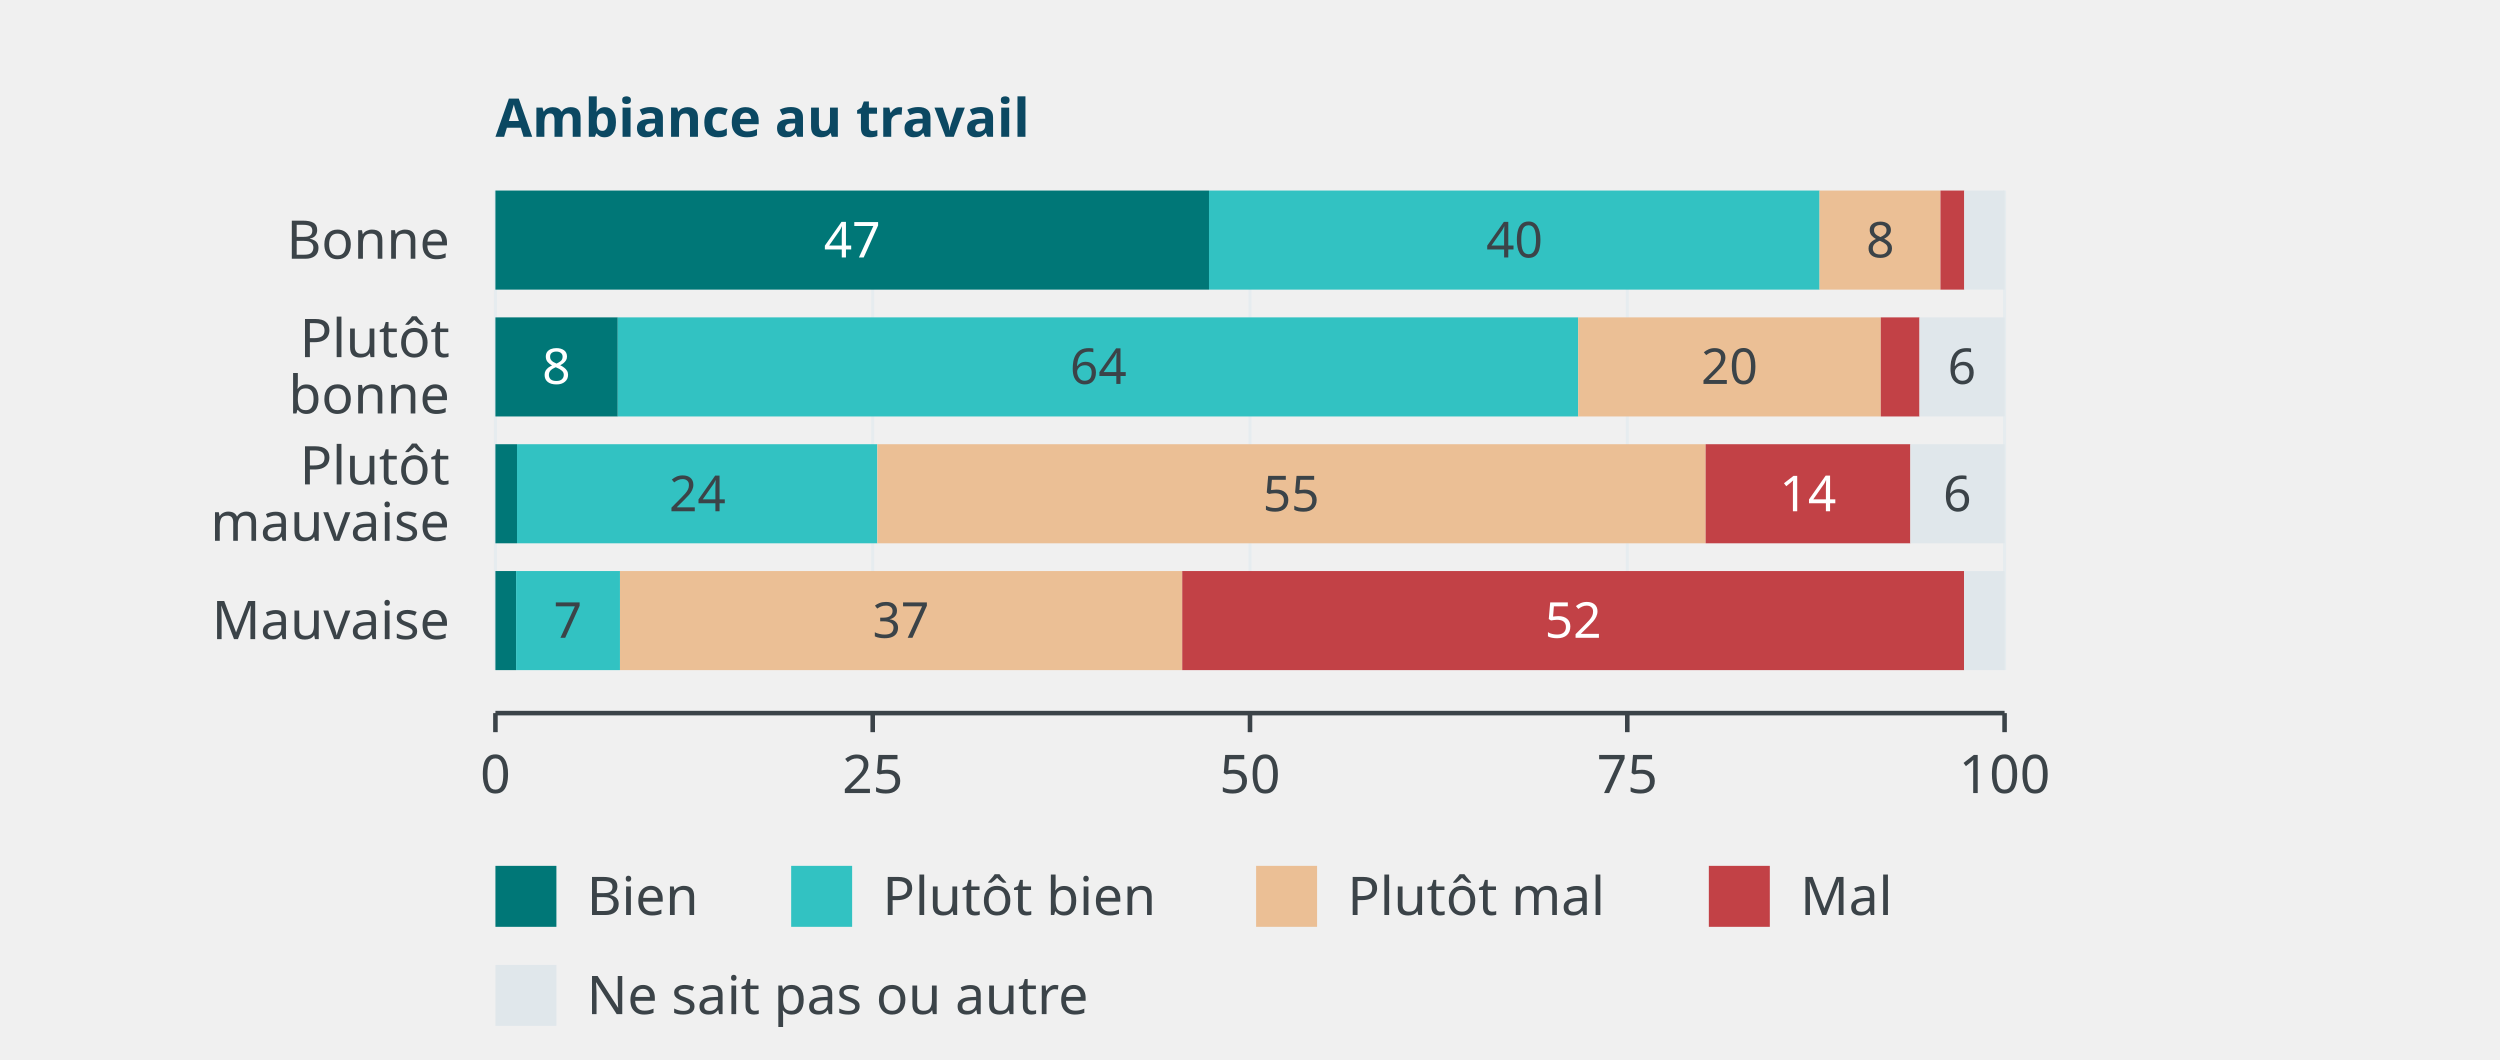
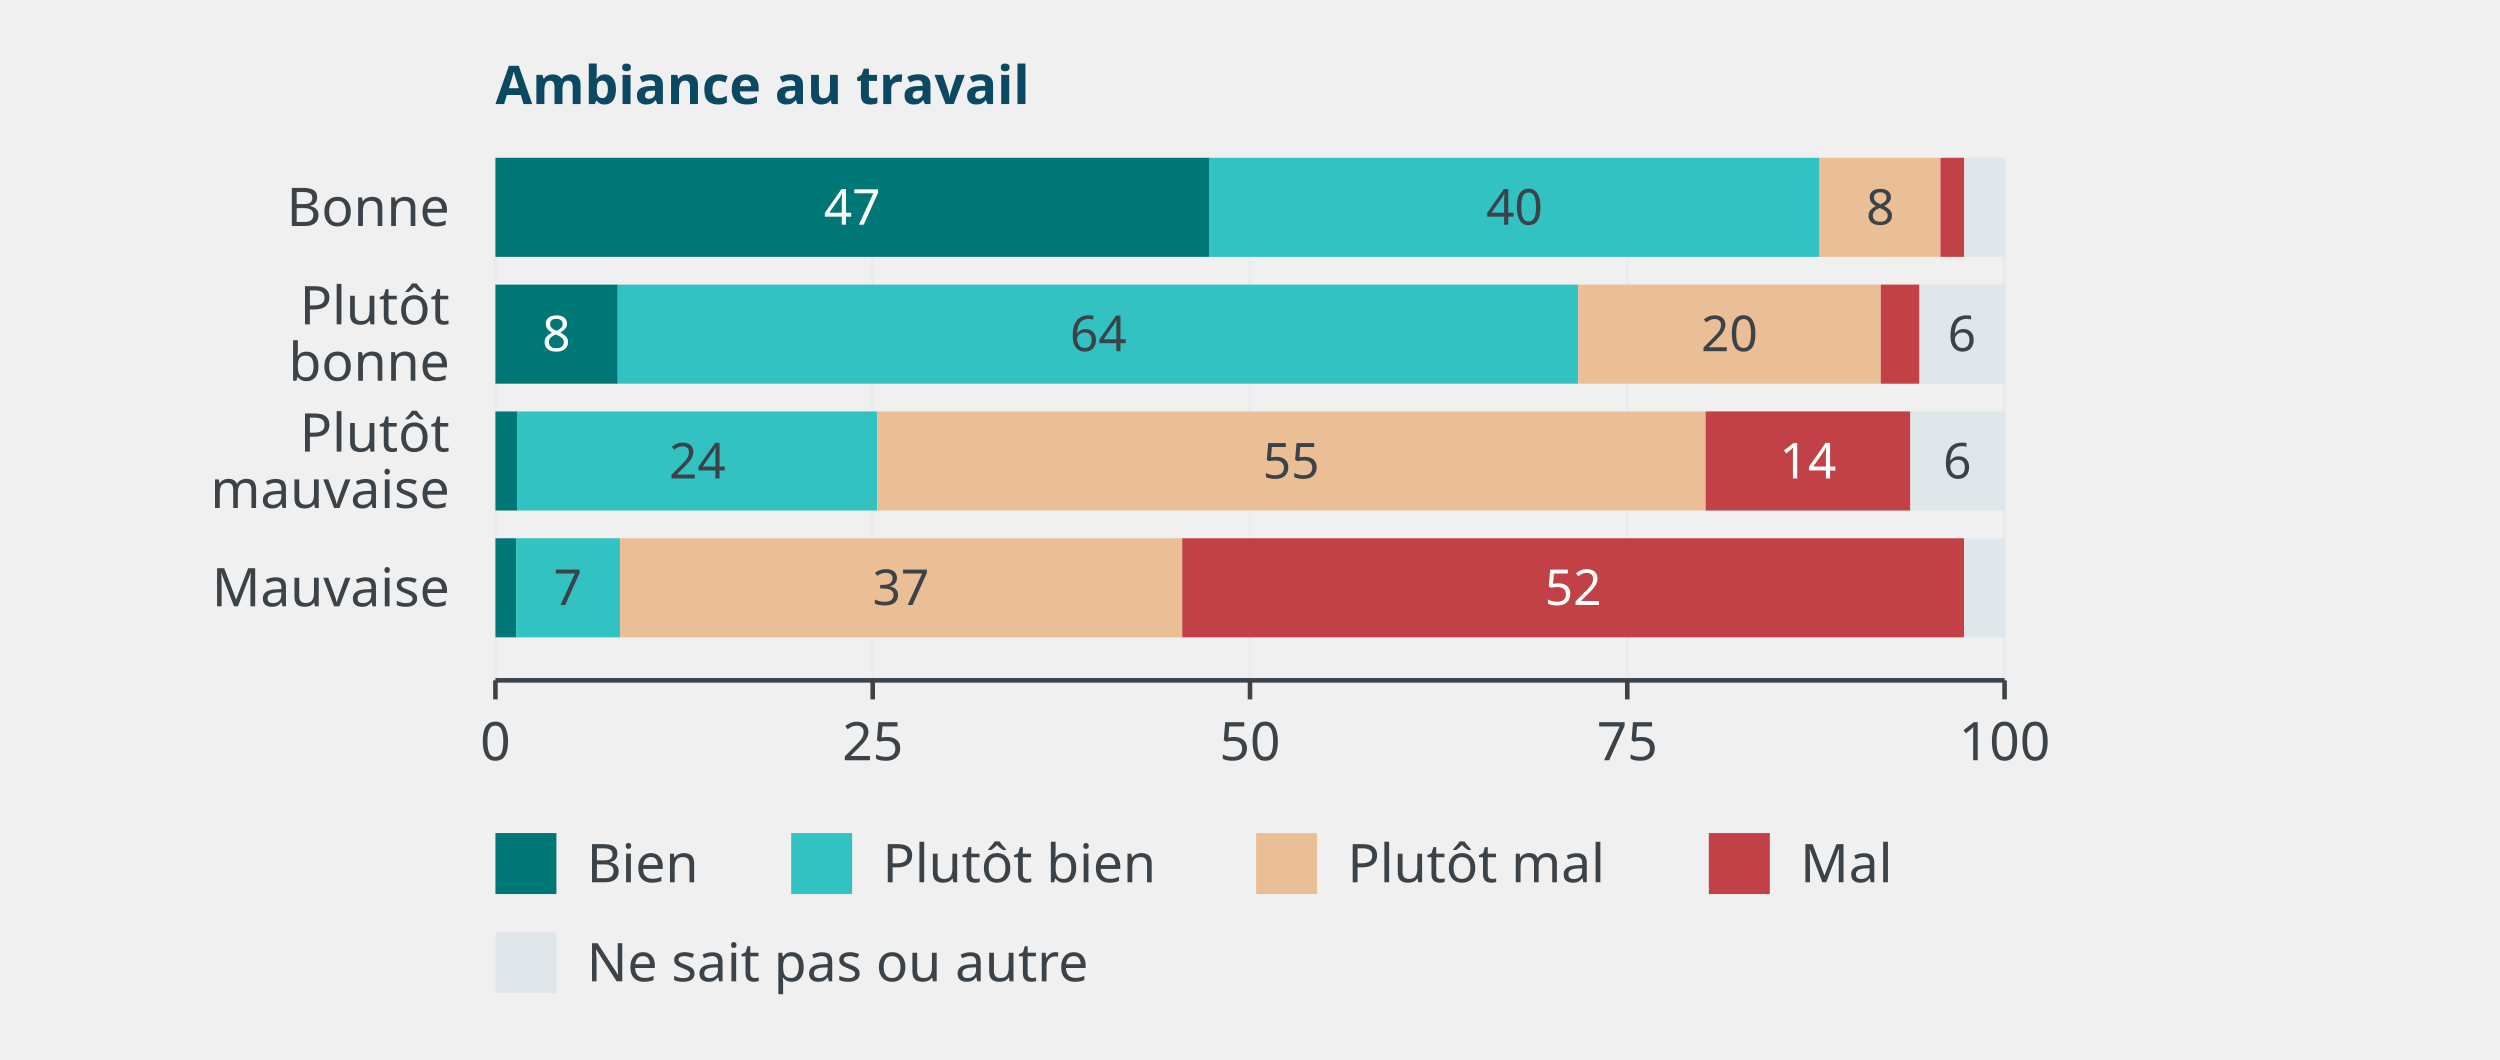
<svg xmlns="http://www.w3.org/2000/svg" width="328pt" height="139pt" viewBox="0 0 328 139" data-axe-x="65.0" data-fin-x="263.0">
-   <line x1="65" x2="65" y1="25.00" y2="87.92" stroke="#E6ECEF" stroke-width="0.4" />
-   <line x1="114.5" x2="114.5" y1="25.00" y2="87.92" stroke="#E6ECEF" stroke-width="0.4" />
-   <line x1="164" x2="164" y1="25.00" y2="87.92" stroke="#E6ECEF" stroke-width="0.4" />
-   <line x1="213.5" x2="213.5" y1="25.00" y2="87.92" stroke="#E6ECEF" stroke-width="0.4" />
-   <line x1="263" x2="263" y1="25.00" y2="87.92" stroke="#E6ECEF" stroke-width="0.4" />
-   <text x="65.0" y="15.5" dy="0.35em" text-anchor="start" font-family="Poppins-Bold, Poppins" font-weight="700" font-size="7" fill="#0B4862">Ambiance au travail</text>
-   <rect x="65.00" y="25.00" width="93.62" height="13" fill="#007777" />
-   <text x="111.8" y="31.5" dy="0.35em" text-anchor="middle" font-family="Poppins-Regular, Poppins" font-size="6.5" fill="#FFFFFF">47</text>
-   <rect x="158.62" y="25.00" width="80.11" height="13" fill="#32C2C2" />
-   <text x="198.7" y="31.5" dy="0.35em" text-anchor="middle" font-family="Poppins-Regular, Poppins" font-size="6.5" fill="#3B4348">40</text>
-   <rect x="238.72" y="25.00" width="15.87" height="13" fill="#EBBF95" />
-   <text x="246.7" y="31.5" dy="0.35em" text-anchor="middle" font-family="Poppins-Regular, Poppins" font-size="6.5" fill="#3B4348">8</text>
-   <rect x="254.59" y="25.00" width="3.12" height="13" fill="#C24146" />
-   <rect x="257.71" y="25.00" width="5.29" height="13" fill="#E0E7EB" />
-   <text x="59.0" y="31.5" dy="0.35em" text-anchor="end" font-family="Poppins-Regular, Poppins" font-size="7" fill="#3B4348">Bonne</text>
-   <rect x="65.00" y="41.64" width="16.05" height="13" fill="#007777" />
-   <text x="73.0" y="48.1" dy="0.35em" text-anchor="middle" font-family="Poppins-Regular, Poppins" font-size="6.5" fill="#FFFFFF">8</text>
-   <rect x="81.05" y="41.64" width="126.01" height="13" fill="#32C2C2" />
-   <text x="144.1" y="48.1" dy="0.35em" text-anchor="middle" font-family="Poppins-Regular, Poppins" font-size="6.5" fill="#3B4348">64</text>
-   <rect x="207.06" y="41.64" width="39.70" height="13" fill="#EBBF95" />
-   <text x="226.9" y="48.1" dy="0.35em" text-anchor="middle" font-family="Poppins-Regular, Poppins" font-size="6.5" fill="#3B4348">20</text>
-   <rect x="246.76" y="41.64" width="5.08" height="13" fill="#C24146" />
-   <rect x="251.84" y="41.64" width="11.16" height="13" fill="#E0E7EB" />
-   <text x="257.4" y="48.1" dy="0.35em" text-anchor="middle" font-family="Poppins-Regular, Poppins" font-size="6.5" fill="#3B4348">6</text>
-   <text x="59.0" y="44.4" dy="0.35em" text-anchor="end" font-family="Poppins-Regular, Poppins" font-size="7" fill="#3B4348">Plutôt</text>
-   <text x="59.0" y="51.8" dy="0.35em" text-anchor="end" font-family="Poppins-Regular, Poppins" font-size="7" fill="#3B4348">bonne</text>
-   <rect x="65.00" y="58.28" width="2.83" height="13" fill="#007777" />
-   <rect x="67.83" y="58.28" width="47.27" height="13" fill="#32C2C2" />
-   <text x="91.5" y="64.8" dy="0.35em" text-anchor="middle" font-family="Poppins-Regular, Poppins" font-size="6.5" fill="#3B4348">24</text>
-   <rect x="115.11" y="58.28" width="108.67" height="13" fill="#EBBF95" />
-   <text x="169.4" y="64.8" dy="0.35em" text-anchor="middle" font-family="Poppins-Regular, Poppins" font-size="6.5" fill="#3B4348">55</text>
-   <rect x="223.78" y="58.28" width="26.86" height="13" fill="#C24146" />
-   <text x="237.2" y="64.8" dy="0.35em" text-anchor="middle" font-family="Poppins-Regular, Poppins" font-size="6.5" fill="#FFFFFF">14</text>
-   <rect x="250.64" y="58.28" width="12.36" height="13" fill="#E0E7EB" />
-   <text x="256.8" y="64.8" dy="0.35em" text-anchor="middle" font-family="Poppins-Regular, Poppins" font-size="6.5" fill="#3B4348">6</text>
-   <text x="59.0" y="61.1" dy="0.35em" text-anchor="end" font-family="Poppins-Regular, Poppins" font-size="7" fill="#3B4348">Plutôt</text>
-   <text x="59.0" y="68.5" dy="0.35em" text-anchor="end" font-family="Poppins-Regular, Poppins" font-size="7" fill="#3B4348">mauvaise</text>
-   <rect x="65.00" y="74.92" width="2.71" height="13" fill="#007777" />
-   <rect x="67.71" y="74.92" width="13.63" height="13" fill="#32C2C2" />
-   <text x="74.5" y="81.4" dy="0.35em" text-anchor="middle" font-family="Poppins-Regular, Poppins" font-size="6.5" fill="#3B4348">7</text>
-   <rect x="81.34" y="74.92" width="73.77" height="13" fill="#EBBF95" />
-   <text x="118.2" y="81.4" dy="0.35em" text-anchor="middle" font-family="Poppins-Regular, Poppins" font-size="6.5" fill="#3B4348">37</text>
-   <rect x="155.11" y="74.92" width="102.58" height="13" fill="#C24146" />
-   <text x="206.4" y="81.4" dy="0.35em" text-anchor="middle" font-family="Poppins-Regular, Poppins" font-size="6.5" fill="#FFFFFF">52</text>
-   <rect x="257.68" y="74.92" width="5.32" height="13" fill="#E0E7EB" />
-   <text x="59.0" y="81.4" dy="0.35em" text-anchor="end" font-family="Poppins-Regular, Poppins" font-size="7" fill="#3B4348">Mauvaise</text>
-   <line x1="65" x2="263" y1="93.56" y2="93.56" stroke="#3B4348" stroke-width="0.6" />
-   <line x1="65" x2="65" y1="93.56" y2="96.06" stroke="#3B4348" stroke-width="0.6" />
-   <text x="65.0" y="101.6" dy="0.35em" text-anchor="middle" font-family="Poppins-Regular, Poppins" font-size="7" fill="#3B4348">0</text>
-   <line x1="114.5" x2="114.5" y1="93.56" y2="96.06" stroke="#3B4348" stroke-width="0.6" />
-   <text x="114.5" y="101.6" dy="0.35em" text-anchor="middle" font-family="Poppins-Regular, Poppins" font-size="7" fill="#3B4348">25</text>
-   <line x1="164" x2="164" y1="93.56" y2="96.06" stroke="#3B4348" stroke-width="0.6" />
-   <text x="164.0" y="101.6" dy="0.35em" text-anchor="middle" font-family="Poppins-Regular, Poppins" font-size="7" fill="#3B4348">50</text>
-   <line x1="213.5" x2="213.5" y1="93.56" y2="96.06" stroke="#3B4348" stroke-width="0.6" />
-   <text x="213.5" y="101.6" dy="0.35em" text-anchor="middle" font-family="Poppins-Regular, Poppins" font-size="7" fill="#3B4348">75</text>
-   <line x1="263" x2="263" y1="93.56" y2="96.06" stroke="#3B4348" stroke-width="0.6" />
-   <text x="263.0" y="101.6" dy="0.35em" text-anchor="middle" font-family="Poppins-Regular, Poppins" font-size="7" fill="#3B4348">100</text>
-   <rect x="65.0" y="113.6" width="8" height="8" fill="#007777" />
-   <text x="77.0" y="117.6" dy="0.35em" text-anchor="start" font-family="Poppins-Regular, Poppins" font-size="7" fill="#3B4348">Bien</text>
-   <rect x="103.8" y="113.6" width="8" height="8" fill="#32C2C2" />
-   <text x="115.8" y="117.6" dy="0.35em" text-anchor="start" font-family="Poppins-Regular, Poppins" font-size="7" fill="#3B4348">Plutôt bien</text>
-   <rect x="164.8" y="113.6" width="8" height="8" fill="#EBBF95" />
-   <text x="176.8" y="117.6" dy="0.35em" text-anchor="start" font-family="Poppins-Regular, Poppins" font-size="7" fill="#3B4348">Plutôt mal</text>
-   <rect x="224.2" y="113.6" width="8" height="8" fill="#C24146" />
-   <text x="236.2" y="117.6" dy="0.35em" text-anchor="start" font-family="Poppins-Regular, Poppins" font-size="7" fill="#3B4348">Mal</text>
-   <rect x="65.0" y="126.6" width="8" height="8" fill="#E0E7EB" />
-   <text x="77.0" y="130.6" dy="0.35em" text-anchor="start" font-family="Poppins-Regular, Poppins" font-size="7" fill="#3B4348">Ne sait pas ou autre</text>
+   <g transform="translate(0,-4.3)">
+     <line x1="65" x2="65" y1="25.00" y2="93.56" stroke="#E6ECEF" stroke-width="0.4" />
+     <line x1="114.5" x2="114.5" y1="25.00" y2="93.56" stroke="#E6ECEF" stroke-width="0.4" />
+     <line x1="164" x2="164" y1="25.00" y2="93.56" stroke="#E6ECEF" stroke-width="0.4" />
+     <line x1="213.5" x2="213.5" y1="25.00" y2="93.56" stroke="#E6ECEF" stroke-width="0.4" />
+     <line x1="263" x2="263" y1="25.00" y2="93.56" stroke="#E6ECEF" stroke-width="0.4" />
+     <text x="65.0" y="15.5" dy="0.35em" text-anchor="start" font-family="Poppins-Bold, Poppins" font-weight="700" font-size="7" fill="#0B4862">Ambiance au travail</text>
+     <rect x="65.00" y="25.00" width="93.62" height="13" fill="#007777" />
+     <text x="111.8" y="31.5" dy="0.35em" text-anchor="middle" font-family="Poppins-Regular, Poppins" font-size="6.5" fill="#FFFFFF">47</text>
+     <rect x="158.62" y="25.00" width="80.11" height="13" fill="#32C2C2" />
+     <text x="198.7" y="31.5" dy="0.35em" text-anchor="middle" font-family="Poppins-Regular, Poppins" font-size="6.5" fill="#3B4348">40</text>
+     <rect x="238.72" y="25.00" width="15.87" height="13" fill="#EBBF95" />
+     <text x="246.7" y="31.5" dy="0.35em" text-anchor="middle" font-family="Poppins-Regular, Poppins" font-size="6.5" fill="#3B4348">8</text>
+     <rect x="254.59" y="25.00" width="3.12" height="13" fill="#C24146" />
+     <rect x="257.71" y="25.00" width="5.29" height="13" fill="#E0E7EB" />
+     <text x="59.0" y="31.5" dy="0.35em" text-anchor="end" font-family="Poppins-Regular, Poppins" font-size="7" fill="#3B4348">Bonne</text>
+     <rect x="65.00" y="41.64" width="16.05" height="13" fill="#007777" />
+     <text x="73.0" y="48.1" dy="0.35em" text-anchor="middle" font-family="Poppins-Regular, Poppins" font-size="6.5" fill="#FFFFFF">8</text>
+     <rect x="81.05" y="41.64" width="126.01" height="13" fill="#32C2C2" />
+     <text x="144.1" y="48.1" dy="0.35em" text-anchor="middle" font-family="Poppins-Regular, Poppins" font-size="6.5" fill="#3B4348">64</text>
+     <rect x="207.06" y="41.64" width="39.70" height="13" fill="#EBBF95" />
+     <text x="226.9" y="48.1" dy="0.35em" text-anchor="middle" font-family="Poppins-Regular, Poppins" font-size="6.5" fill="#3B4348">20</text>
+     <rect x="246.76" y="41.64" width="5.08" height="13" fill="#C24146" />
+     <rect x="251.84" y="41.64" width="11.16" height="13" fill="#E0E7EB" />
+     <text x="257.4" y="48.1" dy="0.35em" text-anchor="middle" font-family="Poppins-Regular, Poppins" font-size="6.5" fill="#3B4348">6</text>
+     <text x="59.0" y="44.4" dy="0.35em" text-anchor="end" font-family="Poppins-Regular, Poppins" font-size="7" fill="#3B4348">Plutôt</text>
+     <text x="59.0" y="51.8" dy="0.35em" text-anchor="end" font-family="Poppins-Regular, Poppins" font-size="7" fill="#3B4348">bonne</text>
+     <rect x="65.00" y="58.28" width="2.83" height="13" fill="#007777" />
+     <rect x="67.83" y="58.28" width="47.27" height="13" fill="#32C2C2" />
+     <text x="91.5" y="64.8" dy="0.35em" text-anchor="middle" font-family="Poppins-Regular, Poppins" font-size="6.5" fill="#3B4348">24</text>
+     <rect x="115.11" y="58.28" width="108.67" height="13" fill="#EBBF95" />
+     <text x="169.4" y="64.8" dy="0.35em" text-anchor="middle" font-family="Poppins-Regular, Poppins" font-size="6.5" fill="#3B4348">55</text>
+     <rect x="223.78" y="58.28" width="26.86" height="13" fill="#C24146" />
+     <text x="237.2" y="64.8" dy="0.35em" text-anchor="middle" font-family="Poppins-Regular, Poppins" font-size="6.5" fill="#FFFFFF">14</text>
+     <rect x="250.64" y="58.28" width="12.36" height="13" fill="#E0E7EB" />
+     <text x="256.8" y="64.8" dy="0.35em" text-anchor="middle" font-family="Poppins-Regular, Poppins" font-size="6.5" fill="#3B4348">6</text>
+     <text x="59.0" y="61.1" dy="0.35em" text-anchor="end" font-family="Poppins-Regular, Poppins" font-size="7" fill="#3B4348">Plutôt</text>
+     <text x="59.0" y="68.5" dy="0.35em" text-anchor="end" font-family="Poppins-Regular, Poppins" font-size="7" fill="#3B4348">mauvaise</text>
+     <rect x="65.00" y="74.92" width="2.71" height="13" fill="#007777" />
+     <rect x="67.71" y="74.92" width="13.63" height="13" fill="#32C2C2" />
+     <text x="74.5" y="81.4" dy="0.35em" text-anchor="middle" font-family="Poppins-Regular, Poppins" font-size="6.5" fill="#3B4348">7</text>
+     <rect x="81.34" y="74.92" width="73.77" height="13" fill="#EBBF95" />
+     <text x="118.2" y="81.4" dy="0.35em" text-anchor="middle" font-family="Poppins-Regular, Poppins" font-size="6.5" fill="#3B4348">37</text>
+     <rect x="155.11" y="74.92" width="102.58" height="13" fill="#C24146" />
+     <text x="206.4" y="81.4" dy="0.35em" text-anchor="middle" font-family="Poppins-Regular, Poppins" font-size="6.5" fill="#FFFFFF">52</text>
+     <rect x="257.68" y="74.92" width="5.32" height="13" fill="#E0E7EB" />
+     <text x="59.0" y="81.4" dy="0.35em" text-anchor="end" font-family="Poppins-Regular, Poppins" font-size="7" fill="#3B4348">Mauvaise</text>
+     <line x1="65" x2="263" y1="93.56" y2="93.56" stroke="#3B4348" stroke-width="0.6" />
+     <line x1="65" x2="65" y1="93.56" y2="96.06" stroke="#3B4348" stroke-width="0.6" />
+     <text x="65.0" y="101.6" dy="0.35em" text-anchor="middle" font-family="Poppins-Regular, Poppins" font-size="7" fill="#3B4348">0</text>
+     <line x1="114.5" x2="114.5" y1="93.56" y2="96.06" stroke="#3B4348" stroke-width="0.6" />
+     <text x="114.5" y="101.6" dy="0.35em" text-anchor="middle" font-family="Poppins-Regular, Poppins" font-size="7" fill="#3B4348">25</text>
+     <line x1="164" x2="164" y1="93.56" y2="96.06" stroke="#3B4348" stroke-width="0.6" />
+     <text x="164.0" y="101.6" dy="0.35em" text-anchor="middle" font-family="Poppins-Regular, Poppins" font-size="7" fill="#3B4348">50</text>
+     <line x1="213.5" x2="213.5" y1="93.56" y2="96.06" stroke="#3B4348" stroke-width="0.6" />
+     <text x="213.5" y="101.6" dy="0.35em" text-anchor="middle" font-family="Poppins-Regular, Poppins" font-size="7" fill="#3B4348">75</text>
+     <line x1="263" x2="263" y1="93.56" y2="96.06" stroke="#3B4348" stroke-width="0.6" />
+     <text x="263.0" y="101.6" dy="0.35em" text-anchor="middle" font-family="Poppins-Regular, Poppins" font-size="7" fill="#3B4348">100</text>
+     <rect x="65.0" y="113.6" width="8" height="8" fill="#007777" />
+     <text x="77.0" y="117.6" dy="0.35em" text-anchor="start" font-family="Poppins-Regular, Poppins" font-size="7" fill="#3B4348">Bien</text>
+     <rect x="103.8" y="113.6" width="8" height="8" fill="#32C2C2" />
+     <text x="115.8" y="117.6" dy="0.35em" text-anchor="start" font-family="Poppins-Regular, Poppins" font-size="7" fill="#3B4348">Plutôt bien</text>
+     <rect x="164.8" y="113.6" width="8" height="8" fill="#EBBF95" />
+     <text x="176.8" y="117.6" dy="0.35em" text-anchor="start" font-family="Poppins-Regular, Poppins" font-size="7" fill="#3B4348">Plutôt mal</text>
+     <rect x="224.2" y="113.6" width="8" height="8" fill="#C24146" />
+     <text x="236.2" y="117.6" dy="0.35em" text-anchor="start" font-family="Poppins-Regular, Poppins" font-size="7" fill="#3B4348">Mal</text>
+     <rect x="65.0" y="126.6" width="8" height="8" fill="#E0E7EB" />
+     <text x="77.0" y="130.6" dy="0.35em" text-anchor="start" font-family="Poppins-Regular, Poppins" font-size="7" fill="#3B4348">Ne sait pas ou autre</text>
+   </g>
</svg>
